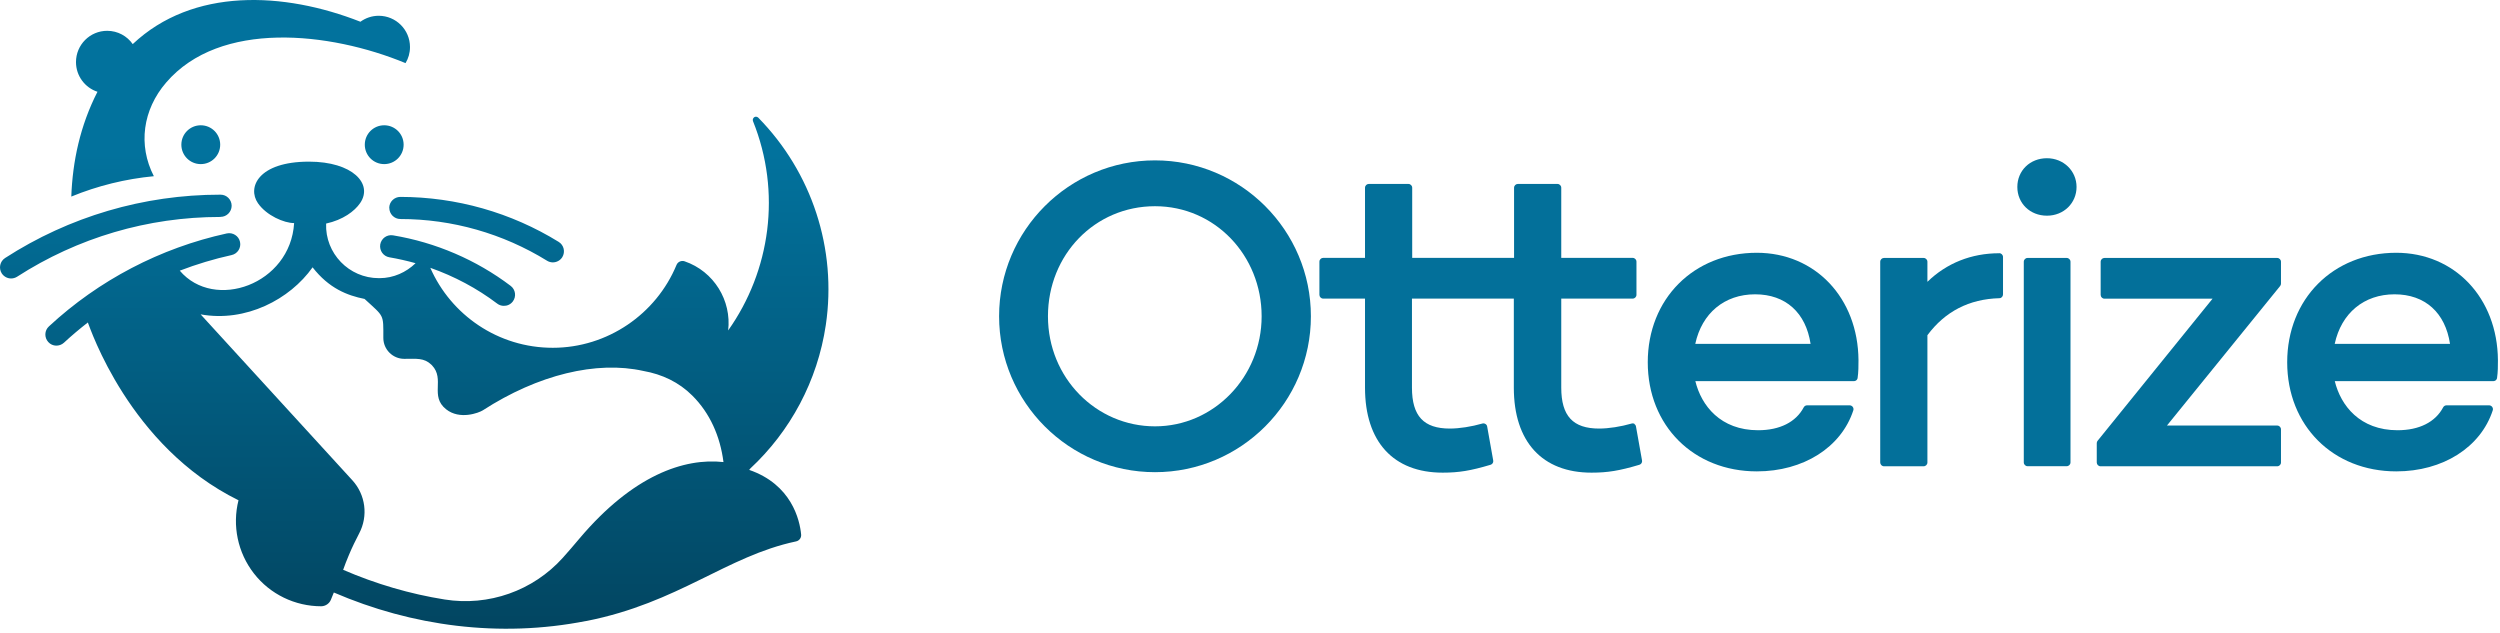
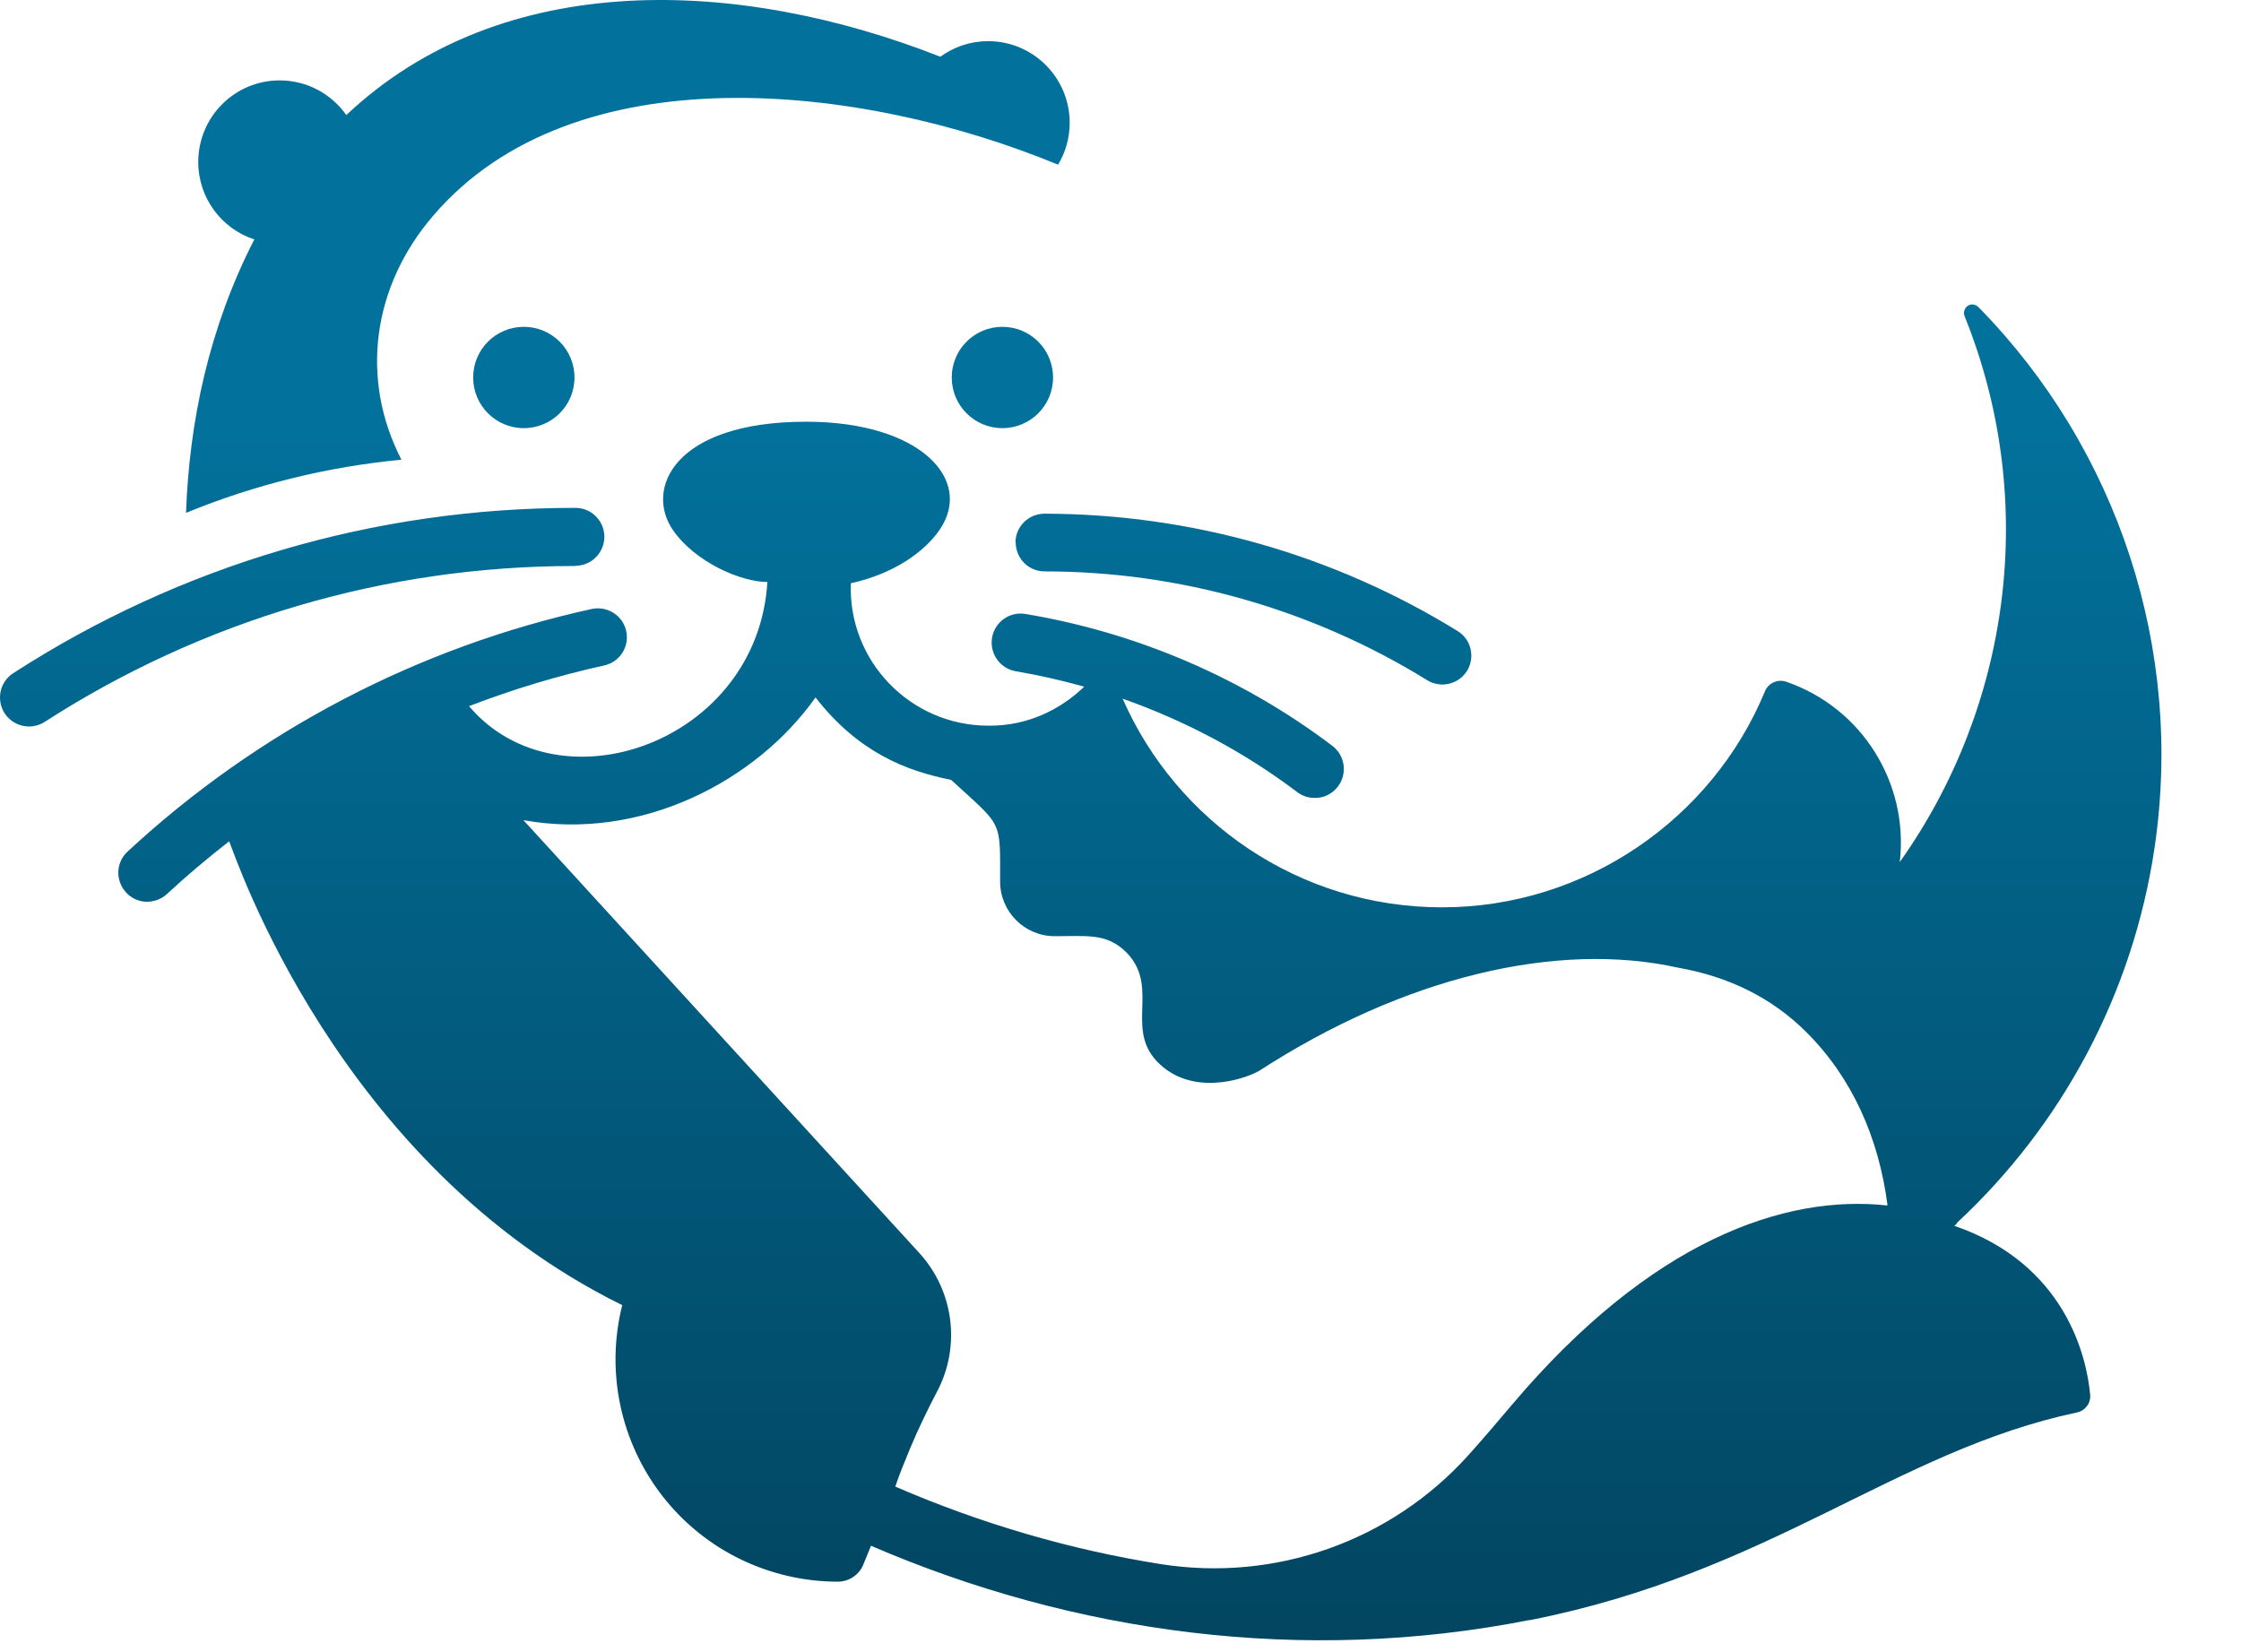
- <svg xmlns="http://www.w3.org/2000/svg" width="553" height="140" viewBox="0 0 553 140" fill="none">
-   <path d="M361.598 93.778C361.387 93.654 361.14 93.619 360.911 93.689C358.535 94.376 355.842 94.799 353.729 94.799C347.938 94.799 345.35 92.017 345.35 85.75V66.052H361.14C361.598 66.052 361.985 65.683 361.985 65.207V57.884C361.985 57.427 361.615 57.039 361.14 57.039H345.35V41.531C345.35 41.073 344.98 40.686 344.505 40.686H335.756C335.298 40.686 334.911 41.056 334.911 41.531V57.039H312.379V41.531C312.379 41.073 312.009 40.686 311.534 40.686H302.785C302.327 40.686 301.94 41.056 301.94 41.531V57.039H292.698C292.241 57.039 291.853 57.409 291.853 57.884V65.207C291.853 65.665 292.223 66.052 292.698 66.052H301.94V85.75C301.94 97.703 308.207 104.551 319.121 104.551C322.712 104.551 325.282 104.128 329.718 102.808C330.123 102.685 330.387 102.28 330.299 101.857L328.961 94.341C328.926 94.112 328.785 93.901 328.574 93.778C328.363 93.654 328.116 93.619 327.887 93.689C325.511 94.376 322.818 94.799 320.705 94.799C314.914 94.799 312.326 92.017 312.326 85.75V66.052H334.858V85.75C334.858 97.703 341.125 104.551 352.039 104.551C355.63 104.551 358.2 104.128 362.636 102.808C363.041 102.685 363.305 102.28 363.217 101.857L361.879 94.341C361.844 94.112 361.703 93.901 361.492 93.778H361.598Z" fill="#03709A" />
-   <path d="M388.619 55.913C374.642 55.913 364.485 66.105 364.485 80.135C364.485 94.165 374.624 104.269 388.619 104.269C398.899 104.269 407.278 98.97 409.954 90.767C410.042 90.503 409.989 90.239 409.831 90.01C409.672 89.799 409.426 89.658 409.144 89.658H399.727C399.41 89.658 399.128 89.834 398.987 90.098C397.262 93.372 393.671 95.168 388.901 95.168C380.574 95.168 376.332 89.728 375.012 84.307H409.901C409.901 84.307 409.972 84.307 409.989 84.307C410.148 84.307 410.324 84.307 410.465 84.219C410.711 84.096 410.87 83.867 410.905 83.603C411.098 82.3 411.098 80.909 411.098 79.659C410.993 65.911 401.54 55.913 388.584 55.913H388.619ZM374.994 76.068C376.455 69.273 381.454 65.102 388.232 65.102C395.009 65.102 399.463 69.186 400.501 76.068H374.994Z" fill="#03709A" />
-   <path d="M255.485 35.475C236.473 35.475 221 50.949 221 69.96C221 88.972 236.473 104.445 255.485 104.445C274.497 104.445 289.97 88.972 289.97 69.96C289.97 50.949 274.497 35.475 255.485 35.475ZM279.073 69.96C279.073 83.392 268.494 94.306 255.485 94.306C242.476 94.306 231.808 83.603 231.808 69.96C231.808 56.318 242.212 45.615 255.485 45.615C268.758 45.615 279.073 56.529 279.073 69.96Z" fill="#03709A" />
-   <path d="M442.239 56.018C436.06 56.018 430.603 58.201 426.343 62.338V57.902C426.343 57.444 425.973 57.057 425.498 57.057H416.749C416.291 57.057 415.904 57.426 415.904 57.902V102.297C415.904 102.755 416.274 103.142 416.749 103.142H425.498C425.956 103.142 426.343 102.773 426.343 102.297V74.15C430.233 68.904 435.585 66.14 442.256 65.964C442.714 65.964 443.066 65.577 443.066 65.119V56.846C443.066 56.388 442.696 56.001 442.221 56.001L442.239 56.018Z" fill="#03709A" />
-   <path d="M503.727 57.057H465.51C465.053 57.057 464.665 57.427 464.665 57.902V65.225C464.665 65.683 465.035 66.07 465.51 66.07H489.416L463.996 97.492C463.873 97.633 463.803 97.826 463.803 98.02V102.298C463.803 102.755 464.172 103.143 464.648 103.143H503.709C504.167 103.143 504.554 102.773 504.554 102.298V94.975C504.554 94.517 504.185 94.13 503.709 94.13H479.329L504.361 63.271C504.484 63.13 504.554 62.937 504.554 62.743V57.902C504.554 57.444 504.185 57.057 503.709 57.057H503.727Z" fill="#03709A" />
-   <path d="M530.062 55.913C516.085 55.913 505.928 66.105 505.928 80.135C505.928 94.165 516.067 104.269 530.062 104.269C540.342 104.269 548.721 98.97 551.397 90.767C551.485 90.503 551.432 90.239 551.274 90.01C551.115 89.799 550.869 89.658 550.587 89.658H541.169C540.853 89.658 540.571 89.834 540.43 90.098C538.705 93.372 535.114 95.168 530.343 95.168C522.017 95.168 517.775 89.728 516.454 84.307H551.344C551.344 84.307 551.415 84.307 551.432 84.307C551.591 84.307 551.767 84.307 551.907 84.219C552.154 84.096 552.312 83.867 552.348 83.603C552.541 82.3 552.541 80.909 552.541 79.659C552.436 65.911 542.983 55.913 530.027 55.913H530.062ZM516.437 76.068C517.898 69.273 522.897 65.102 529.674 65.102C536.452 65.102 540.905 69.186 541.944 76.068H516.437Z" fill="#03709A" />
-   <path d="M452.783 35C449.051 35 446.235 37.728 446.235 41.355C446.235 44.981 449.051 47.71 452.783 47.71C456.515 47.71 459.332 44.911 459.332 41.355C459.332 37.799 456.462 35 452.783 35Z" fill="#03709A" />
-   <path d="M457.149 57.057H448.506C448.039 57.057 447.661 57.435 447.661 57.902V102.28C447.661 102.747 448.039 103.125 448.506 103.125H457.149C457.615 103.125 457.994 102.747 457.994 102.28V57.902C457.994 57.435 457.615 57.057 457.149 57.057Z" fill="#03709A" />
+ <svg xmlns="http://www.w3.org/2000/svg" width="190" height="140" fill="none">
  <path d="M44.411 27.711C46.788 27.711 48.707 29.63 48.707 32.006C48.707 34.383 46.788 36.301 44.411 36.301C42.035 36.301 40.116 34.383 40.116 32.006C40.116 29.63 42.035 27.711 44.411 27.711ZM89.282 32.006C89.282 29.63 87.364 27.711 84.987 27.711C82.611 27.711 80.692 29.63 80.692 32.006C80.692 34.383 82.611 36.301 84.987 36.301C87.364 36.301 89.282 34.383 89.282 32.006ZM48.777 47.972C50.133 47.972 51.224 46.881 51.242 45.526C51.242 44.17 50.15 43.061 48.795 43.061H48.689C31.79 43.061 15.331 47.902 1.125 57.074C-0.019 57.813 -0.336 59.327 0.386 60.471C0.861 61.193 1.653 61.597 2.445 61.597C2.903 61.597 3.36 61.474 3.783 61.21C17.197 52.567 32.723 47.99 48.689 47.99C48.724 47.99 48.76 47.99 48.795 47.99L48.777 47.972ZM86.114 45.983C86.114 47.339 87.205 48.448 88.561 48.448C100.02 48.448 111.251 51.652 121.004 57.672C121.391 57.918 121.831 58.024 122.253 58.042C123.098 58.042 123.908 57.637 124.383 56.88C125.088 55.718 124.735 54.204 123.574 53.5C113.047 47.004 100.936 43.572 88.561 43.554C87.205 43.554 86.096 44.645 86.096 46.001L86.114 45.983ZM165.927 103.722C165.927 103.722 165.769 103.863 165.698 103.934C175.081 107.155 176.912 114.988 177.211 118.245C177.281 118.967 176.789 119.618 176.084 119.759C160.664 123.033 150.119 133.331 129.735 137.362H129.647C110.477 141.147 91.06 138.489 73.844 131.06L73.193 132.662C72.841 133.525 71.996 134.088 71.063 134.106C65.271 134.106 59.762 131.465 56.17 126.853C52.579 122.241 51.347 116.256 52.755 110.658C28.569 98.758 19.925 72.494 19.432 71.332C17.619 72.74 15.841 74.237 14.151 75.803C13.658 76.261 13.007 76.472 12.391 76.455C11.775 76.437 11.141 76.173 10.684 75.663C9.768 74.659 9.821 73.11 10.824 72.195C21.862 61.967 35.469 54.855 50.168 51.634C51.488 51.352 52.808 52.18 53.09 53.5C53.389 54.82 52.544 56.141 51.224 56.422C47.316 57.285 43.478 58.447 39.764 59.872C47.404 68.868 64.25 62.918 65.06 49.346C62.825 49.346 58.952 47.673 57.068 44.962C54.639 41.477 57.121 35.756 68.352 35.756C77.981 35.756 82.576 40.65 79.671 44.91C78.439 46.723 75.851 48.642 72.137 49.451C71.89 56.053 77.207 61.527 83.79 61.527C83.843 61.527 83.896 61.527 83.966 61.527C87.047 61.527 89.863 60.224 91.923 58.218C90.022 57.69 88.085 57.249 86.131 56.915C84.793 56.686 83.896 55.436 84.107 54.081C84.336 52.743 85.586 51.828 86.941 52.056C96.359 53.623 105.354 57.478 112.959 63.235C114.033 64.044 114.262 65.594 113.434 66.685C112.941 67.336 112.202 67.671 111.445 67.653C110.934 67.653 110.424 67.495 109.984 67.16C105.495 63.763 100.478 61.105 95.18 59.239C99.756 69.66 110.16 76.93 122.271 76.93C134.382 76.93 145.155 69.466 149.644 58.605C149.926 57.918 150.7 57.566 151.422 57.795C157.953 60.031 161.843 66.509 161.069 73.093C170.416 59.925 172.898 42.516 166.561 26.796C166.438 26.479 166.561 26.127 166.825 25.933C167.107 25.739 167.476 25.792 167.723 26.021C179.57 38.08 185.168 55.049 182.668 71.895C180.837 84.235 174.835 95.396 165.927 103.67V103.722ZM160.03 102.191C159.291 96.47 157.038 91.4 153.165 87.527C150.172 84.535 146.476 82.792 142.304 82.053C131.97 79.747 119.014 82.862 106.798 90.766C105.935 91.312 101.693 92.949 98.665 90.52C95.021 87.598 98.471 83.901 95.567 80.82L95.408 80.662C93.771 79.113 92.152 79.377 89.423 79.377C86.871 79.377 84.793 77.3 84.793 74.747C84.793 69.413 85.022 70.153 80.639 66.122C76.837 65.365 72.77 63.798 69.144 59.133C64.127 66.227 54.357 71.35 44.376 69.537L77.928 106.222C80.868 109.426 81.484 114.143 79.442 117.999C78.668 119.477 77.893 121.062 77.154 122.822C76.573 124.248 76.344 124.776 75.904 126.043C83.139 129.177 90.726 131.395 98.366 132.609C108.083 134.158 117.923 130.691 124.507 123.368C125.739 121.995 126.971 120.551 128.203 119.09C140.015 105.131 151.317 101.258 160.013 102.208L160.03 102.191ZM34.026 38.96C30.505 32.112 31.561 24.279 36.754 18.258C48.654 4.404 72.929 7.027 89.705 13.963C90.339 12.924 90.691 11.71 90.691 10.407C90.691 6.587 87.593 3.489 83.772 3.489C82.259 3.489 80.868 3.982 79.724 4.809C62.754 -1.862 42.651 -2.778 29.361 9.756C28.111 7.978 26.051 6.816 23.71 6.816C19.89 6.816 16.809 9.914 16.809 13.734C16.809 16.797 18.799 19.402 21.562 20.3C17.707 27.817 16.052 35.738 15.771 43.484C21.598 41.09 27.759 39.576 34.026 38.977V38.96Z" fill="url(#paint0_linear_616_109)" />
  <defs>
    <linearGradient id="paint0_linear_616_109" x1="91.641" y1="156.339" x2="91.641" y2="17.237" gradientUnits="userSpaceOnUse">
      <stop stop-color="#023E57" />
      <stop offset="0.88" stop-color="#02729D" />
    </linearGradient>
  </defs>
</svg>
